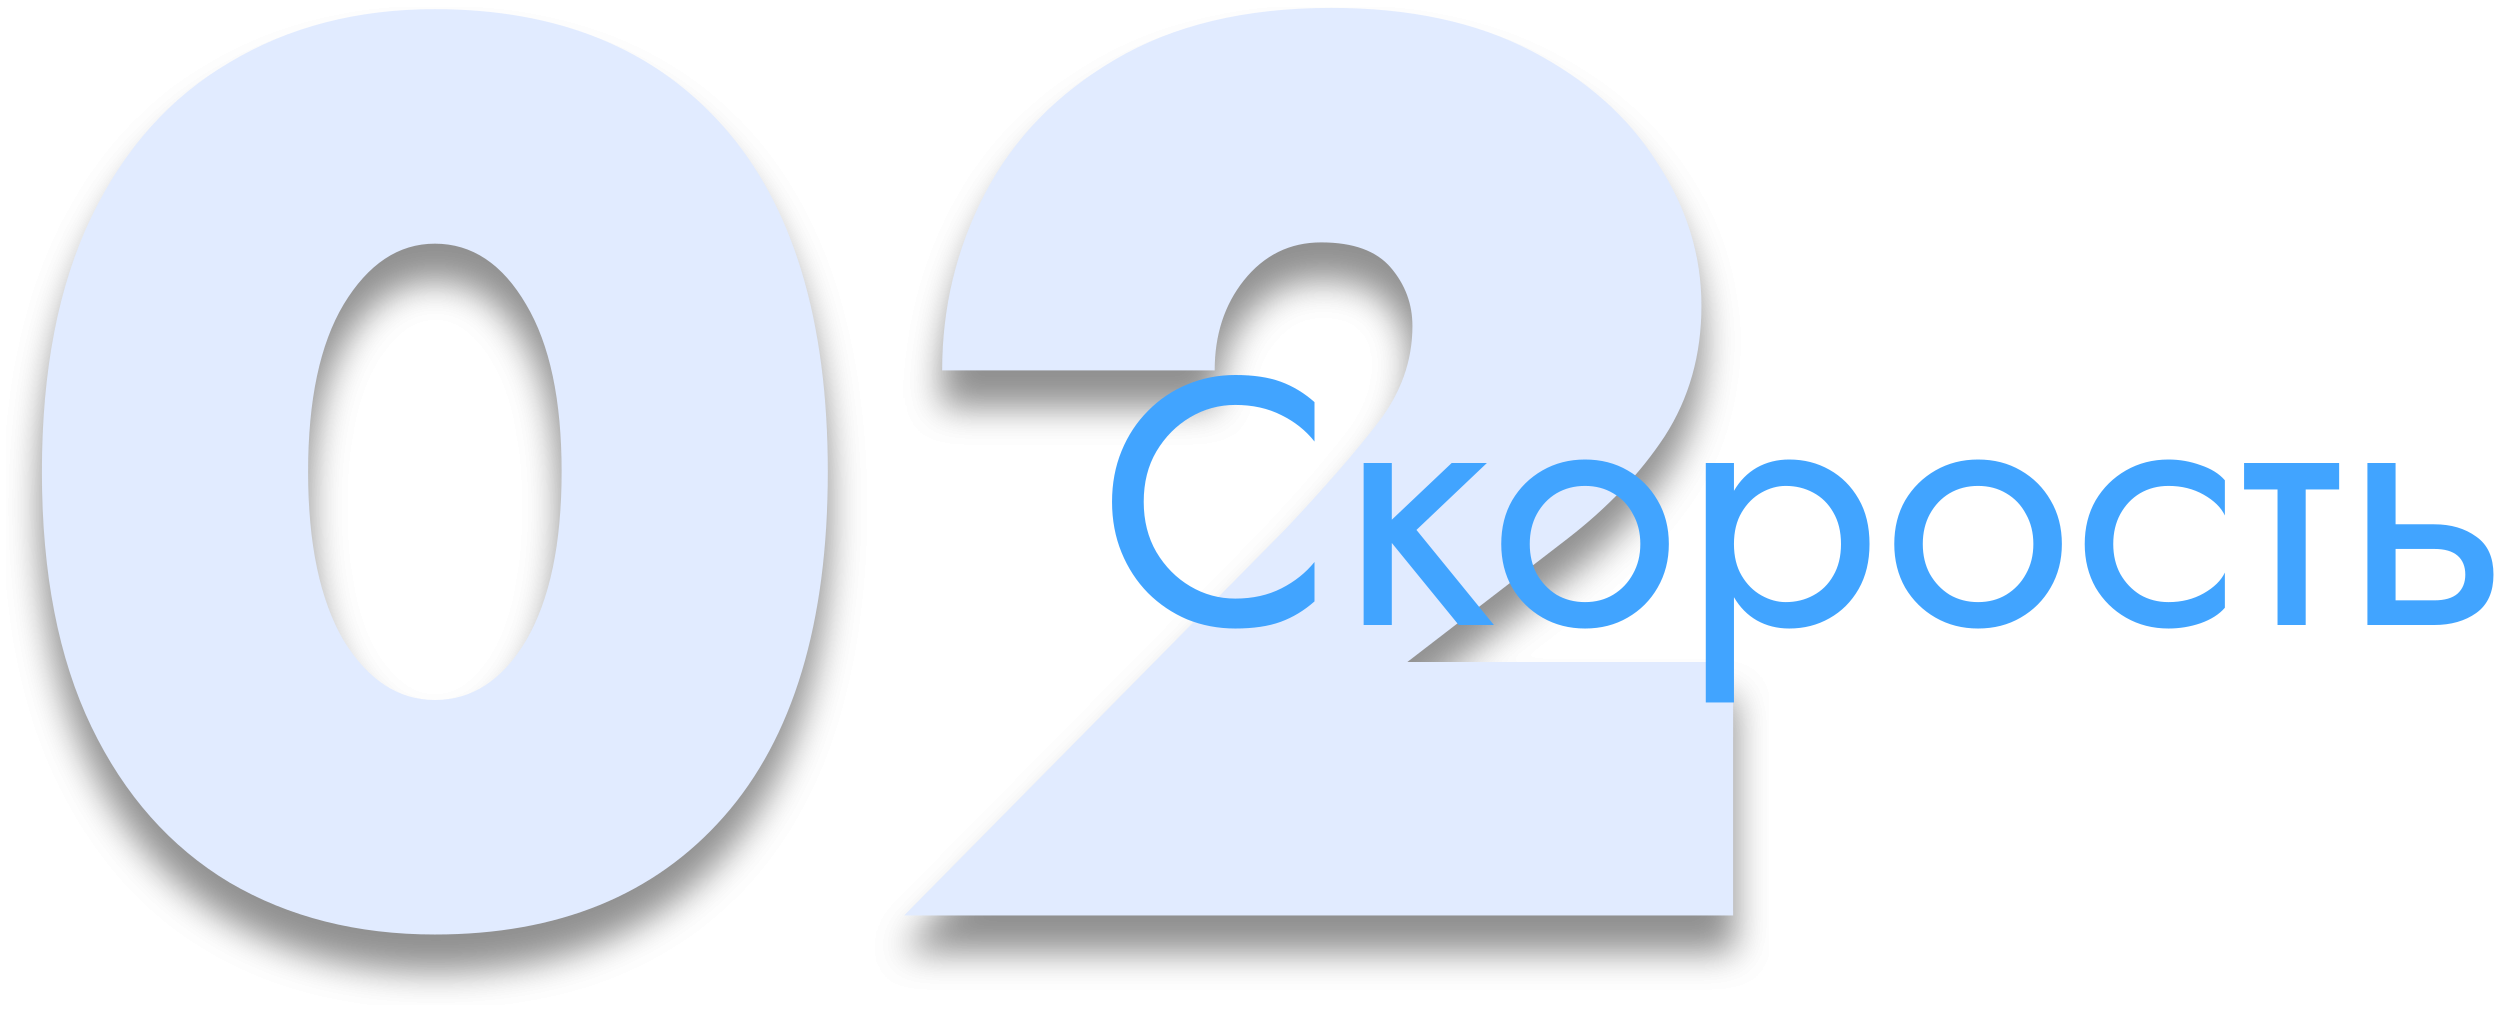
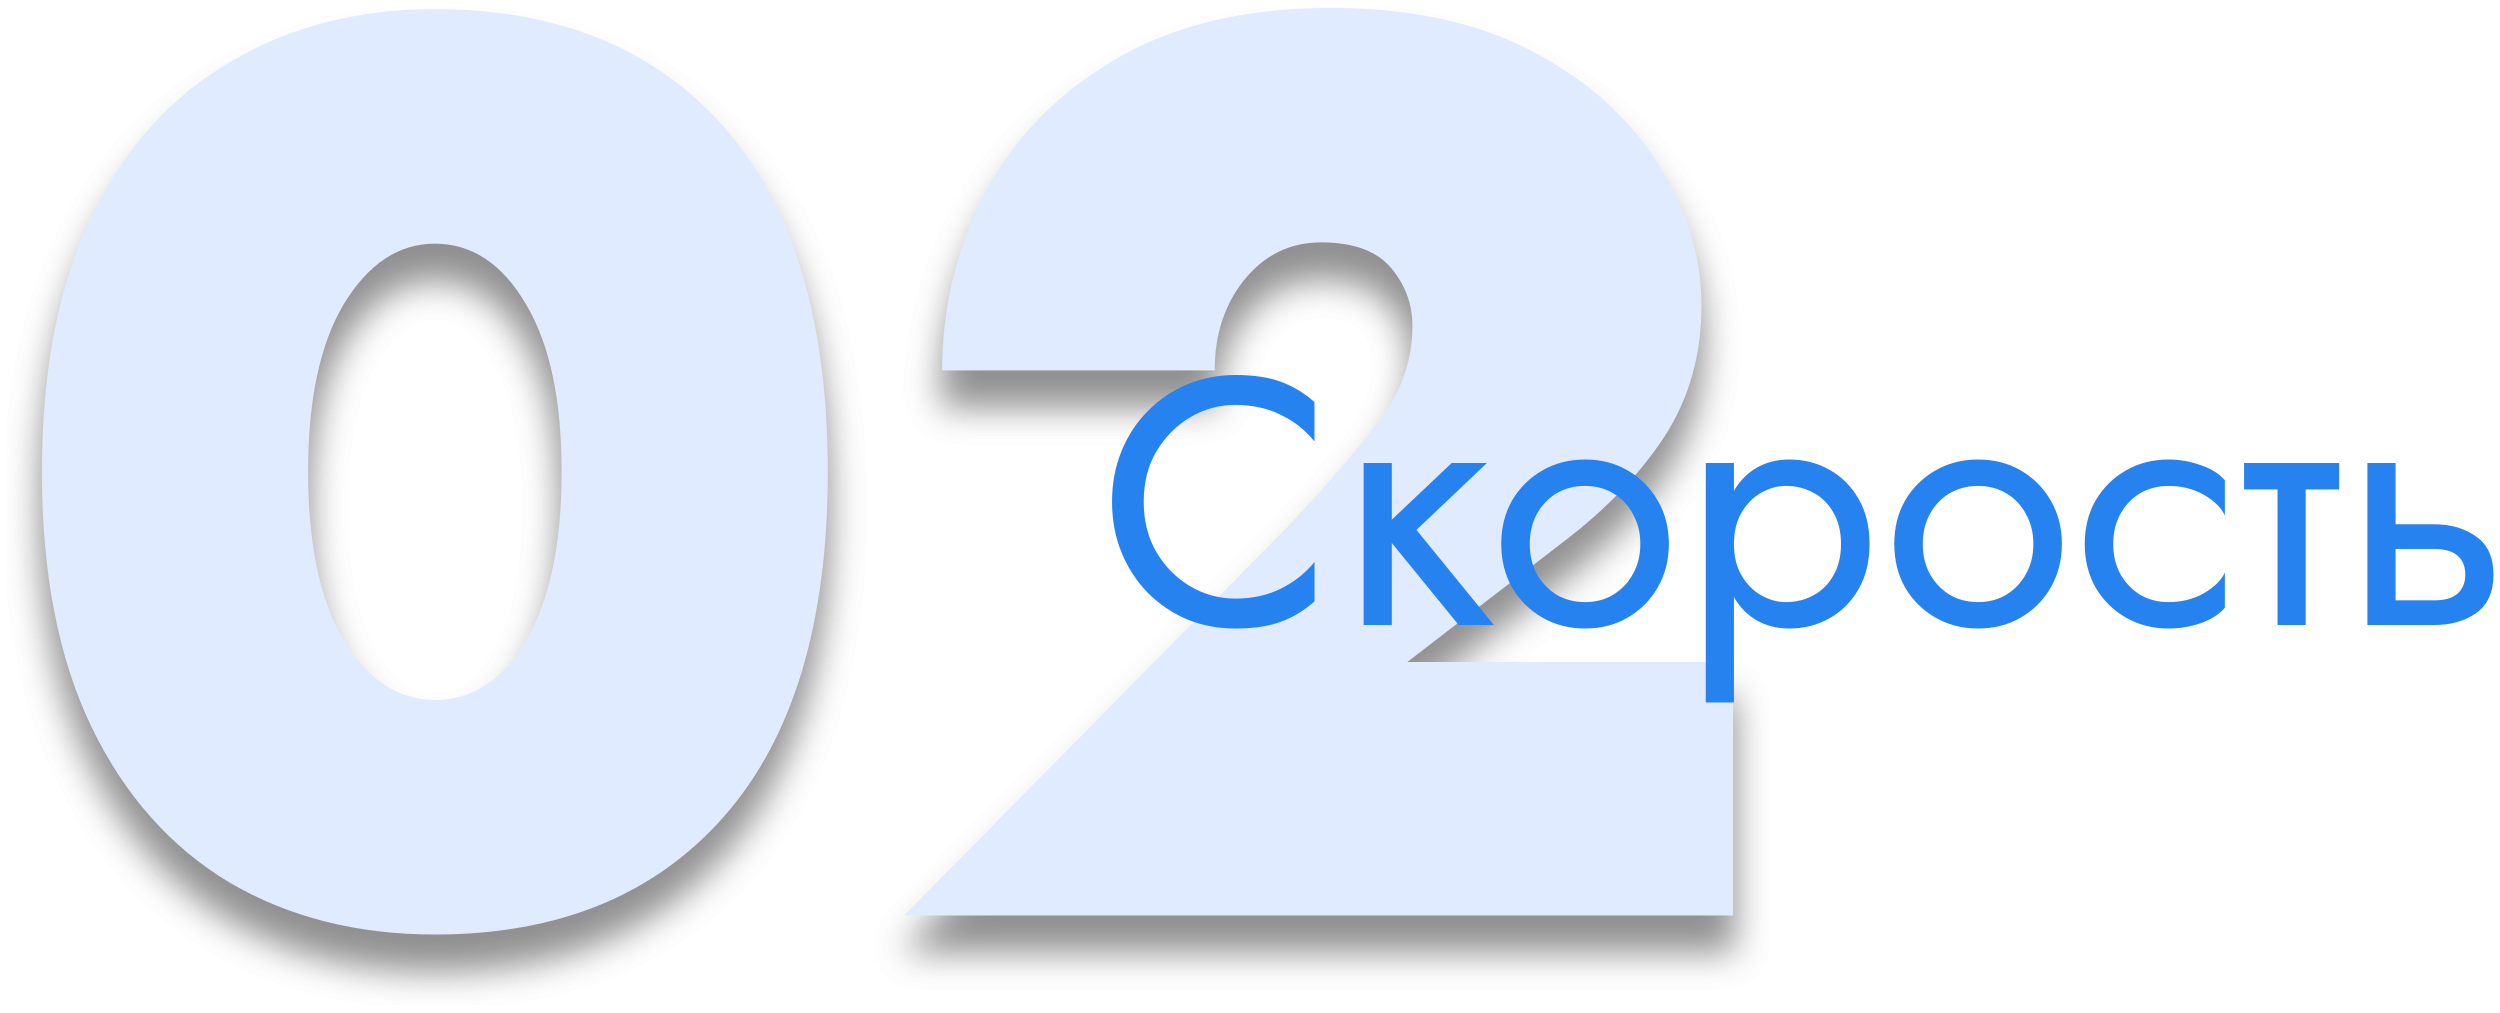
<svg xmlns="http://www.w3.org/2000/svg" width="284" height="115" viewBox="0 0 284 115" fill="none">
  <g filter="url(#filter0_dd)">
    <path d="M4.76 53.6C4.76 42.08 6.632 32.432 10.376 24.656C14.12 16.88 19.352 11.024 26.072 7.088C32.792 3.056 40.568 1.04 49.4 1.04C63.416 1.04 74.36 5.504 82.232 14.432C90.104 23.36 94.04 36.416 94.04 53.6C94.04 70.784 90.104 83.84 82.232 92.768C74.36 101.696 63.416 106.16 49.4 106.16C40.568 106.16 32.792 104.192 26.072 100.256C19.352 96.224 14.12 90.32 10.376 82.544C6.632 74.768 4.76 65.12 4.76 53.6ZM35 53.6C35 61.76 36.344 68.144 39.032 72.752C41.816 77.264 45.272 79.52 49.4 79.52C53.624 79.52 57.08 77.264 59.768 72.752C62.456 68.144 63.8 61.76 63.8 53.6C63.8 45.44 62.456 39.104 59.768 34.592C57.08 29.984 53.624 27.68 49.4 27.68C45.272 27.68 41.816 29.984 39.032 34.592C36.344 39.104 35 45.44 35 53.6ZM102.708 104L146.052 60.08C150.564 55.28 154.068 51.248 156.564 47.984C159.156 44.624 160.452 40.976 160.452 37.04C160.452 34.544 159.636 32.336 158.004 30.416C156.372 28.496 153.732 27.536 150.084 27.536C146.532 27.536 143.604 28.976 141.3 31.856C139.092 34.64 137.988 38.048 137.988 42.08H107.028C107.028 34.88 108.66 28.16 111.924 21.92C115.188 15.68 120.084 10.64 126.612 6.8C133.236 2.864 141.444 0.896 151.236 0.896C160.164 0.896 167.748 2.528 173.988 5.792C180.228 9.056 184.98 13.28 188.244 18.464C191.604 23.552 193.284 28.976 193.284 34.736C193.284 40.304 191.892 45.248 189.108 49.568C186.324 53.792 182.628 57.68 178.02 61.232L159.876 75.2H196.884V104H102.708Z" fill="#E1EBFF" />
  </g>
-   <path d="M129.927 57C129.927 59.16 130.407 61.067 131.367 62.72C132.353 64.373 133.633 65.667 135.207 66.6C136.78 67.533 138.487 68 140.327 68C142.3 68 144.047 67.613 145.567 66.84C147.087 66.067 148.34 65.067 149.327 63.84V68.32C148.153 69.36 146.873 70.133 145.487 70.64C144.1 71.147 142.38 71.4 140.327 71.4C138.38 71.4 136.553 71.053 134.847 70.36C133.167 69.64 131.687 68.64 130.407 67.36C129.127 66.053 128.127 64.52 127.407 62.76C126.687 61 126.327 59.08 126.327 57C126.327 54.92 126.687 53 127.407 51.24C128.127 49.48 129.127 47.96 130.407 46.68C131.687 45.373 133.167 44.373 134.847 43.68C136.553 42.96 138.38 42.6 140.327 42.6C142.38 42.6 144.1 42.853 145.487 43.36C146.873 43.867 148.153 44.64 149.327 45.68V50.16C148.34 48.907 147.087 47.907 145.567 47.16C144.047 46.387 142.3 46 140.327 46C138.487 46 136.78 46.467 135.207 47.4C133.633 48.333 132.353 49.627 131.367 51.28C130.407 52.907 129.927 54.813 129.927 57ZM154.909 52.6H158.109V59.04L164.909 52.6H168.909L160.909 60.2L169.709 71H165.709L158.109 61.68V71H154.909V52.6ZM170.541 61.8C170.541 59.933 170.954 58.28 171.781 56.84C172.634 55.4 173.781 54.267 175.221 53.44C176.661 52.613 178.274 52.2 180.061 52.2C181.874 52.2 183.487 52.613 184.901 53.44C186.341 54.267 187.474 55.4 188.301 56.84C189.154 58.28 189.581 59.933 189.581 61.8C189.581 63.64 189.154 65.293 188.301 66.76C187.474 68.2 186.341 69.333 184.901 70.16C183.487 70.987 181.874 71.4 180.061 71.4C178.274 71.4 176.661 70.987 175.221 70.16C173.781 69.333 172.634 68.2 171.781 66.76C170.954 65.293 170.541 63.64 170.541 61.8ZM173.781 61.8C173.781 63.08 174.047 64.213 174.581 65.2C175.141 66.187 175.887 66.973 176.821 67.56C177.781 68.12 178.861 68.4 180.061 68.4C181.261 68.4 182.327 68.12 183.261 67.56C184.221 66.973 184.967 66.187 185.501 65.2C186.061 64.213 186.341 63.08 186.341 61.8C186.341 60.52 186.061 59.387 185.501 58.4C184.967 57.387 184.221 56.6 183.261 56.04C182.327 55.48 181.261 55.2 180.061 55.2C178.861 55.2 177.781 55.48 176.821 56.04C175.887 56.6 175.141 57.387 174.581 58.4C174.047 59.387 173.781 60.52 173.781 61.8ZM196.977 79.8H193.777V52.6H196.977V55.76C197.643 54.613 198.51 53.733 199.577 53.12C200.67 52.507 201.897 52.2 203.257 52.2C204.937 52.2 206.457 52.587 207.817 53.36C209.203 54.133 210.31 55.24 211.137 56.68C211.963 58.093 212.377 59.8 212.377 61.8C212.377 63.773 211.963 65.48 211.137 66.92C210.31 68.36 209.203 69.467 207.817 70.24C206.457 71.013 204.937 71.4 203.257 71.4C201.897 71.4 200.67 71.093 199.577 70.48C198.51 69.867 197.643 68.987 196.977 67.84V79.8ZM209.137 61.8C209.137 60.387 208.843 59.187 208.257 58.2C207.697 57.213 206.937 56.467 205.977 55.96C205.043 55.453 204.003 55.2 202.857 55.2C201.923 55.2 201.003 55.453 200.097 55.96C199.19 56.467 198.443 57.213 197.857 58.2C197.27 59.187 196.977 60.387 196.977 61.8C196.977 63.213 197.27 64.413 197.857 65.4C198.443 66.387 199.19 67.133 200.097 67.64C201.003 68.147 201.923 68.4 202.857 68.4C204.003 68.4 205.043 68.147 205.977 67.64C206.937 67.133 207.697 66.387 208.257 65.4C208.843 64.413 209.137 63.213 209.137 61.8ZM215.189 61.8C215.189 59.933 215.602 58.28 216.429 56.84C217.282 55.4 218.429 54.267 219.869 53.44C221.309 52.613 222.922 52.2 224.709 52.2C226.522 52.2 228.136 52.613 229.549 53.44C230.989 54.267 232.122 55.4 232.949 56.84C233.802 58.28 234.229 59.933 234.229 61.8C234.229 63.64 233.802 65.293 232.949 66.76C232.122 68.2 230.989 69.333 229.549 70.16C228.136 70.987 226.522 71.4 224.709 71.4C222.922 71.4 221.309 70.987 219.869 70.16C218.429 69.333 217.282 68.2 216.429 66.76C215.602 65.293 215.189 63.64 215.189 61.8ZM218.429 61.8C218.429 63.08 218.696 64.213 219.229 65.2C219.789 66.187 220.536 66.973 221.469 67.56C222.429 68.12 223.509 68.4 224.709 68.4C225.909 68.4 226.976 68.12 227.909 67.56C228.869 66.973 229.616 66.187 230.149 65.2C230.709 64.213 230.989 63.08 230.989 61.8C230.989 60.52 230.709 59.387 230.149 58.4C229.616 57.387 228.869 56.6 227.909 56.04C226.976 55.48 225.909 55.2 224.709 55.2C223.509 55.2 222.429 55.48 221.469 56.04C220.536 56.6 219.789 57.387 219.229 58.4C218.696 59.387 218.429 60.52 218.429 61.8ZM240.065 61.8C240.065 63.08 240.332 64.213 240.865 65.2C241.425 66.187 242.172 66.973 243.105 67.56C244.065 68.12 245.145 68.4 246.345 68.4C247.838 68.4 249.172 68.067 250.345 67.4C251.518 66.733 252.318 65.947 252.745 65.04V69.04C252.105 69.787 251.185 70.373 249.985 70.8C248.812 71.2 247.598 71.4 246.345 71.4C244.558 71.4 242.945 70.987 241.505 70.16C240.065 69.333 238.918 68.2 238.065 66.76C237.238 65.293 236.825 63.64 236.825 61.8C236.825 59.933 237.238 58.28 238.065 56.84C238.918 55.4 240.065 54.267 241.505 53.44C242.945 52.613 244.558 52.2 246.345 52.2C247.598 52.2 248.812 52.413 249.985 52.84C251.185 53.24 252.105 53.813 252.745 54.56V58.56C252.318 57.653 251.518 56.867 250.345 56.2C249.172 55.533 247.838 55.2 246.345 55.2C245.145 55.2 244.065 55.48 243.105 56.04C242.172 56.6 241.425 57.387 240.865 58.4C240.332 59.387 240.065 60.52 240.065 61.8ZM254.927 52.6H265.727V55.6H261.927V71H258.727V55.6H254.927V52.6ZM268.938 52.6H272.138V59.56H276.538C278.431 59.56 280.018 60.027 281.298 60.96C282.604 61.867 283.258 63.307 283.258 65.28C283.258 67.253 282.604 68.707 281.298 69.64C280.018 70.547 278.431 71 276.538 71H268.938V52.6ZM276.538 62.36H272.138V68.2H276.538C277.711 68.2 278.591 67.947 279.178 67.44C279.764 66.907 280.058 66.187 280.058 65.28C280.058 64.347 279.764 63.627 279.178 63.12C278.591 62.613 277.711 62.36 276.538 62.36Z" fill="#41A4FF" />
+   <path d="M129.927 57C129.927 59.16 130.407 61.067 131.367 62.72C132.353 64.373 133.633 65.667 135.207 66.6C136.78 67.533 138.487 68 140.327 68C142.3 68 144.047 67.613 145.567 66.84C147.087 66.067 148.34 65.067 149.327 63.84V68.32C148.153 69.36 146.873 70.133 145.487 70.64C144.1 71.147 142.38 71.4 140.327 71.4C138.38 71.4 136.553 71.053 134.847 70.36C133.167 69.64 131.687 68.64 130.407 67.36C129.127 66.053 128.127 64.52 127.407 62.76C126.687 61 126.327 59.08 126.327 57C126.327 54.92 126.687 53 127.407 51.24C128.127 49.48 129.127 47.96 130.407 46.68C131.687 45.373 133.167 44.373 134.847 43.68C136.553 42.96 138.38 42.6 140.327 42.6C142.38 42.6 144.1 42.853 145.487 43.36C146.873 43.867 148.153 44.64 149.327 45.68V50.16C148.34 48.907 147.087 47.907 145.567 47.16C144.047 46.387 142.3 46 140.327 46C138.487 46 136.78 46.467 135.207 47.4C133.633 48.333 132.353 49.627 131.367 51.28C130.407 52.907 129.927 54.813 129.927 57ZM154.909 52.6H158.109V59.04L164.909 52.6H168.909L160.909 60.2L169.709 71H165.709L158.109 61.68V71H154.909V52.6ZM170.541 61.8C170.541 59.933 170.954 58.28 171.781 56.84C172.634 55.4 173.781 54.267 175.221 53.44C176.661 52.613 178.274 52.2 180.061 52.2C181.874 52.2 183.487 52.613 184.901 53.44C186.341 54.267 187.474 55.4 188.301 56.84C189.154 58.28 189.581 59.933 189.581 61.8C189.581 63.64 189.154 65.293 188.301 66.76C187.474 68.2 186.341 69.333 184.901 70.16C183.487 70.987 181.874 71.4 180.061 71.4C178.274 71.4 176.661 70.987 175.221 70.16C173.781 69.333 172.634 68.2 171.781 66.76C170.954 65.293 170.541 63.64 170.541 61.8ZM173.781 61.8C173.781 63.08 174.047 64.213 174.581 65.2C175.141 66.187 175.887 66.973 176.821 67.56C177.781 68.12 178.861 68.4 180.061 68.4C181.261 68.4 182.327 68.12 183.261 67.56C184.221 66.973 184.967 66.187 185.501 65.2C186.061 64.213 186.341 63.08 186.341 61.8C186.341 60.52 186.061 59.387 185.501 58.4C184.967 57.387 184.221 56.6 183.261 56.04C182.327 55.48 181.261 55.2 180.061 55.2C178.861 55.2 177.781 55.48 176.821 56.04C175.887 56.6 175.141 57.387 174.581 58.4C174.047 59.387 173.781 60.52 173.781 61.8ZM196.977 79.8H193.777V52.6H196.977V55.76C197.643 54.613 198.51 53.733 199.577 53.12C200.67 52.507 201.897 52.2 203.257 52.2C204.937 52.2 206.457 52.587 207.817 53.36C209.203 54.133 210.31 55.24 211.137 56.68C211.963 58.093 212.377 59.8 212.377 61.8C212.377 63.773 211.963 65.48 211.137 66.92C210.31 68.36 209.203 69.467 207.817 70.24C206.457 71.013 204.937 71.4 203.257 71.4C201.897 71.4 200.67 71.093 199.577 70.48C198.51 69.867 197.643 68.987 196.977 67.84V79.8ZM209.137 61.8C209.137 60.387 208.843 59.187 208.257 58.2C207.697 57.213 206.937 56.467 205.977 55.96C205.043 55.453 204.003 55.2 202.857 55.2C201.923 55.2 201.003 55.453 200.097 55.96C199.19 56.467 198.443 57.213 197.857 58.2C197.27 59.187 196.977 60.387 196.977 61.8C196.977 63.213 197.27 64.413 197.857 65.4C198.443 66.387 199.19 67.133 200.097 67.64C201.003 68.147 201.923 68.4 202.857 68.4C204.003 68.4 205.043 68.147 205.977 67.64C206.937 67.133 207.697 66.387 208.257 65.4C208.843 64.413 209.137 63.213 209.137 61.8ZM215.189 61.8C215.189 59.933 215.602 58.28 216.429 56.84C217.282 55.4 218.429 54.267 219.869 53.44C221.309 52.613 222.922 52.2 224.709 52.2C226.522 52.2 228.136 52.613 229.549 53.44C230.989 54.267 232.122 55.4 232.949 56.84C233.802 58.28 234.229 59.933 234.229 61.8C234.229 63.64 233.802 65.293 232.949 66.76C232.122 68.2 230.989 69.333 229.549 70.16C228.136 70.987 226.522 71.4 224.709 71.4C222.922 71.4 221.309 70.987 219.869 70.16C218.429 69.333 217.282 68.2 216.429 66.76C215.602 65.293 215.189 63.64 215.189 61.8ZM218.429 61.8C218.429 63.08 218.696 64.213 219.229 65.2C219.789 66.187 220.536 66.973 221.469 67.56C222.429 68.12 223.509 68.4 224.709 68.4C225.909 68.4 226.976 68.12 227.909 67.56C228.869 66.973 229.616 66.187 230.149 65.2C230.709 64.213 230.989 63.08 230.989 61.8C230.989 60.52 230.709 59.387 230.149 58.4C229.616 57.387 228.869 56.6 227.909 56.04C226.976 55.48 225.909 55.2 224.709 55.2C223.509 55.2 222.429 55.48 221.469 56.04C220.536 56.6 219.789 57.387 219.229 58.4C218.696 59.387 218.429 60.52 218.429 61.8ZM240.065 61.8C240.065 63.08 240.332 64.213 240.865 65.2C241.425 66.187 242.172 66.973 243.105 67.56C244.065 68.12 245.145 68.4 246.345 68.4C247.838 68.4 249.172 68.067 250.345 67.4C251.518 66.733 252.318 65.947 252.745 65.04V69.04C252.105 69.787 251.185 70.373 249.985 70.8C248.812 71.2 247.598 71.4 246.345 71.4C244.558 71.4 242.945 70.987 241.505 70.16C240.065 69.333 238.918 68.2 238.065 66.76C237.238 65.293 236.825 63.64 236.825 61.8C236.825 59.933 237.238 58.28 238.065 56.84C238.918 55.4 240.065 54.267 241.505 53.44C242.945 52.613 244.558 52.2 246.345 52.2C247.598 52.2 248.812 52.413 249.985 52.84C251.185 53.24 252.105 53.813 252.745 54.56V58.56C252.318 57.653 251.518 56.867 250.345 56.2C249.172 55.533 247.838 55.2 246.345 55.2C245.145 55.2 244.065 55.48 243.105 56.04C242.172 56.6 241.425 57.387 240.865 58.4C240.332 59.387 240.065 60.52 240.065 61.8ZM254.927 52.6H265.727V55.6H261.927V71H258.727V55.6H254.927V52.6ZM268.938 52.6H272.138V59.56H276.538C278.431 59.56 280.018 60.027 281.298 60.96C282.604 61.867 283.258 63.307 283.258 65.28C283.258 67.253 282.604 68.707 281.298 69.64C280.018 70.547 278.431 71 276.538 71H268.938V52.6ZM276.538 62.36H272.138V68.2H276.538C277.711 68.2 278.591 67.947 279.178 67.44C279.764 66.907 280.058 66.187 280.058 65.28C280.058 64.347 279.764 63.627 279.178 63.12C278.591 62.613 277.711 62.36 276.538 62.36Z" fill="#2682EF" />
  <defs>
    <filter id="filter0_dd" x="0.76" y="0.896" width="200.124" height="113.264" filterUnits="userSpaceOnUse" color-interpolation-filters="sRGB">
      <feFlood flood-opacity="0" result="BackgroundImageFix" />
      <feColorMatrix in="SourceAlpha" type="matrix" values="0 0 0 0 0 0 0 0 0 0 0 0 0 0 0 0 0 0 127 0" />
      <feOffset dy="4" />
      <feGaussianBlur stdDeviation="2" />
      <feColorMatrix type="matrix" values="0 0 0 0 0 0 0 0 0 0 0 0 0 0 0 0 0 0 0.25 0" />
      <feBlend mode="normal" in2="BackgroundImageFix" result="effect1_dropShadow" />
      <feColorMatrix in="SourceAlpha" type="matrix" values="0 0 0 0 0 0 0 0 0 0 0 0 0 0 0 0 0 0 127 0" />
      <feOffset dy="4" />
      <feGaussianBlur stdDeviation="2" />
      <feColorMatrix type="matrix" values="0 0 0 0 0 0 0 0 0 0 0 0 0 0 0 0 0 0 0.25 0" />
      <feBlend mode="normal" in2="effect1_dropShadow" result="effect2_dropShadow" />
      <feBlend mode="normal" in="SourceGraphic" in2="effect2_dropShadow" result="shape" />
    </filter>
  </defs>
</svg>
